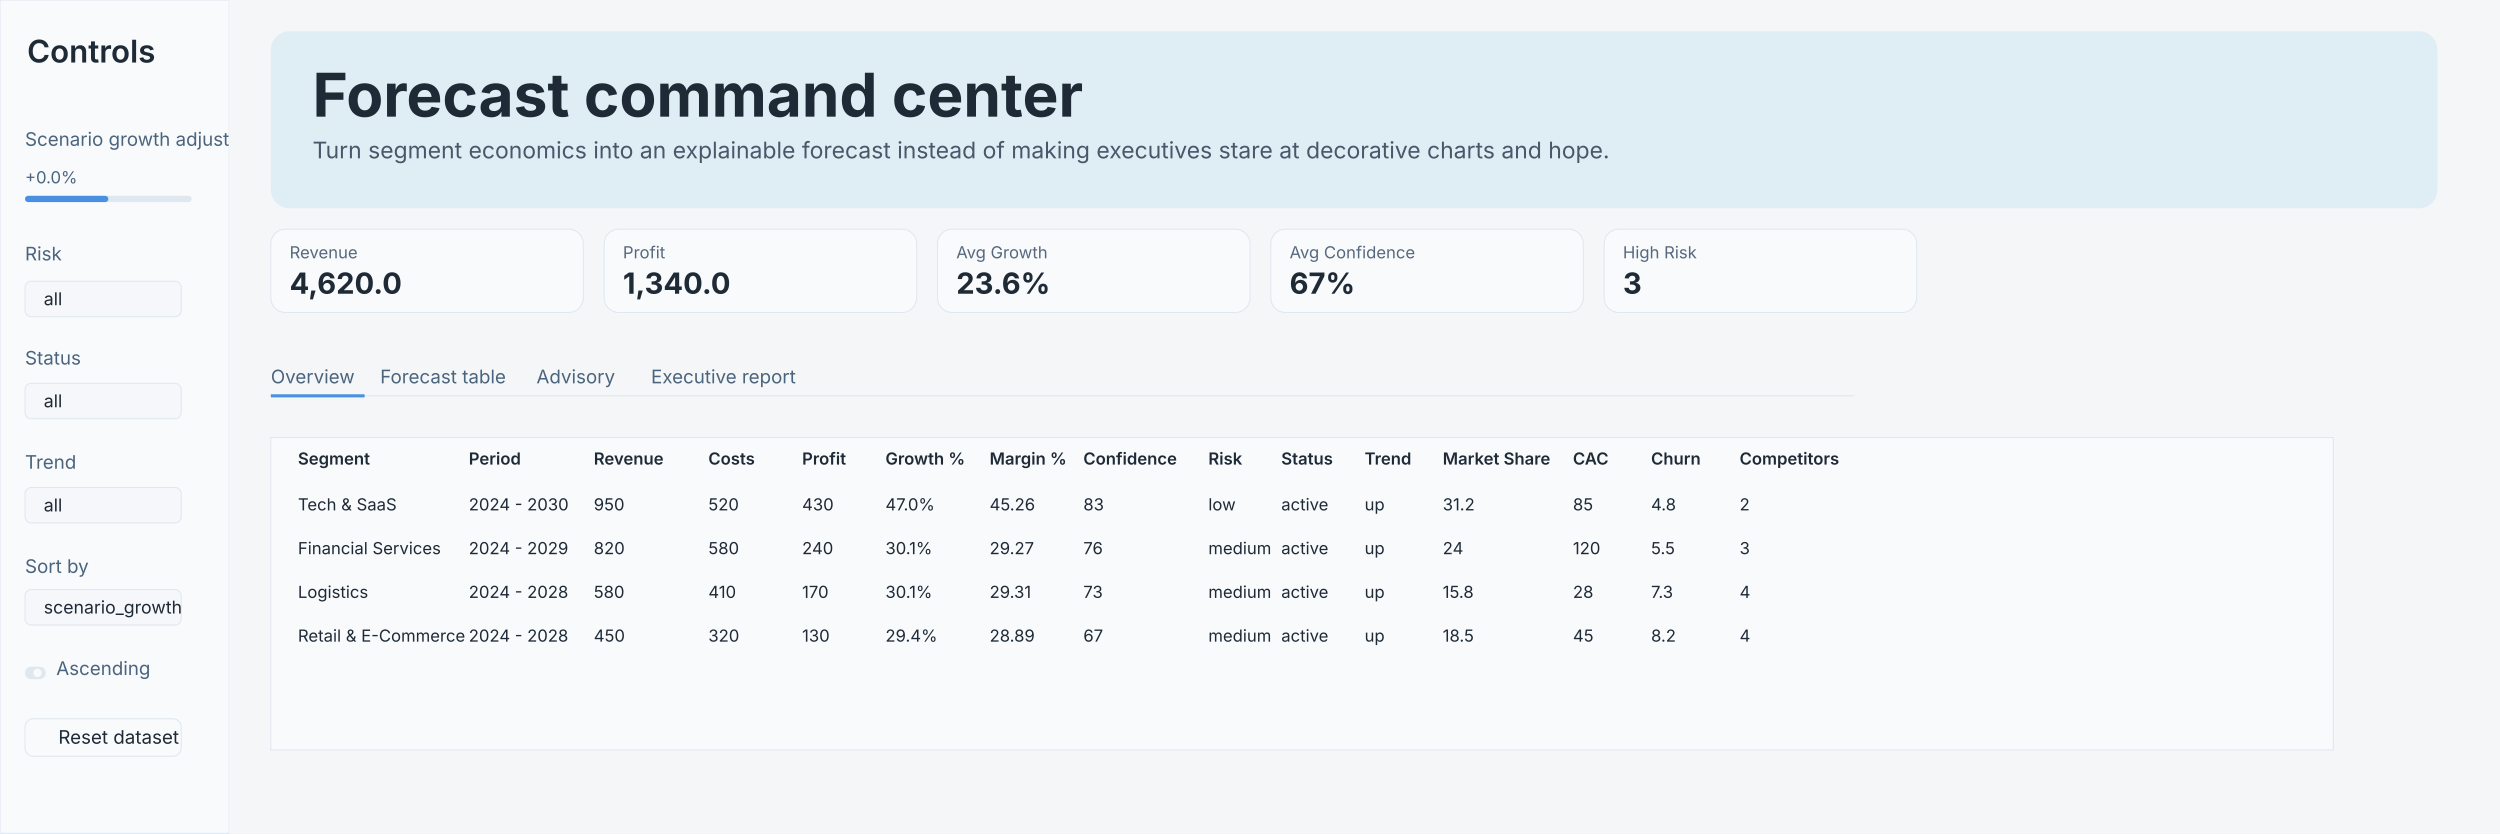
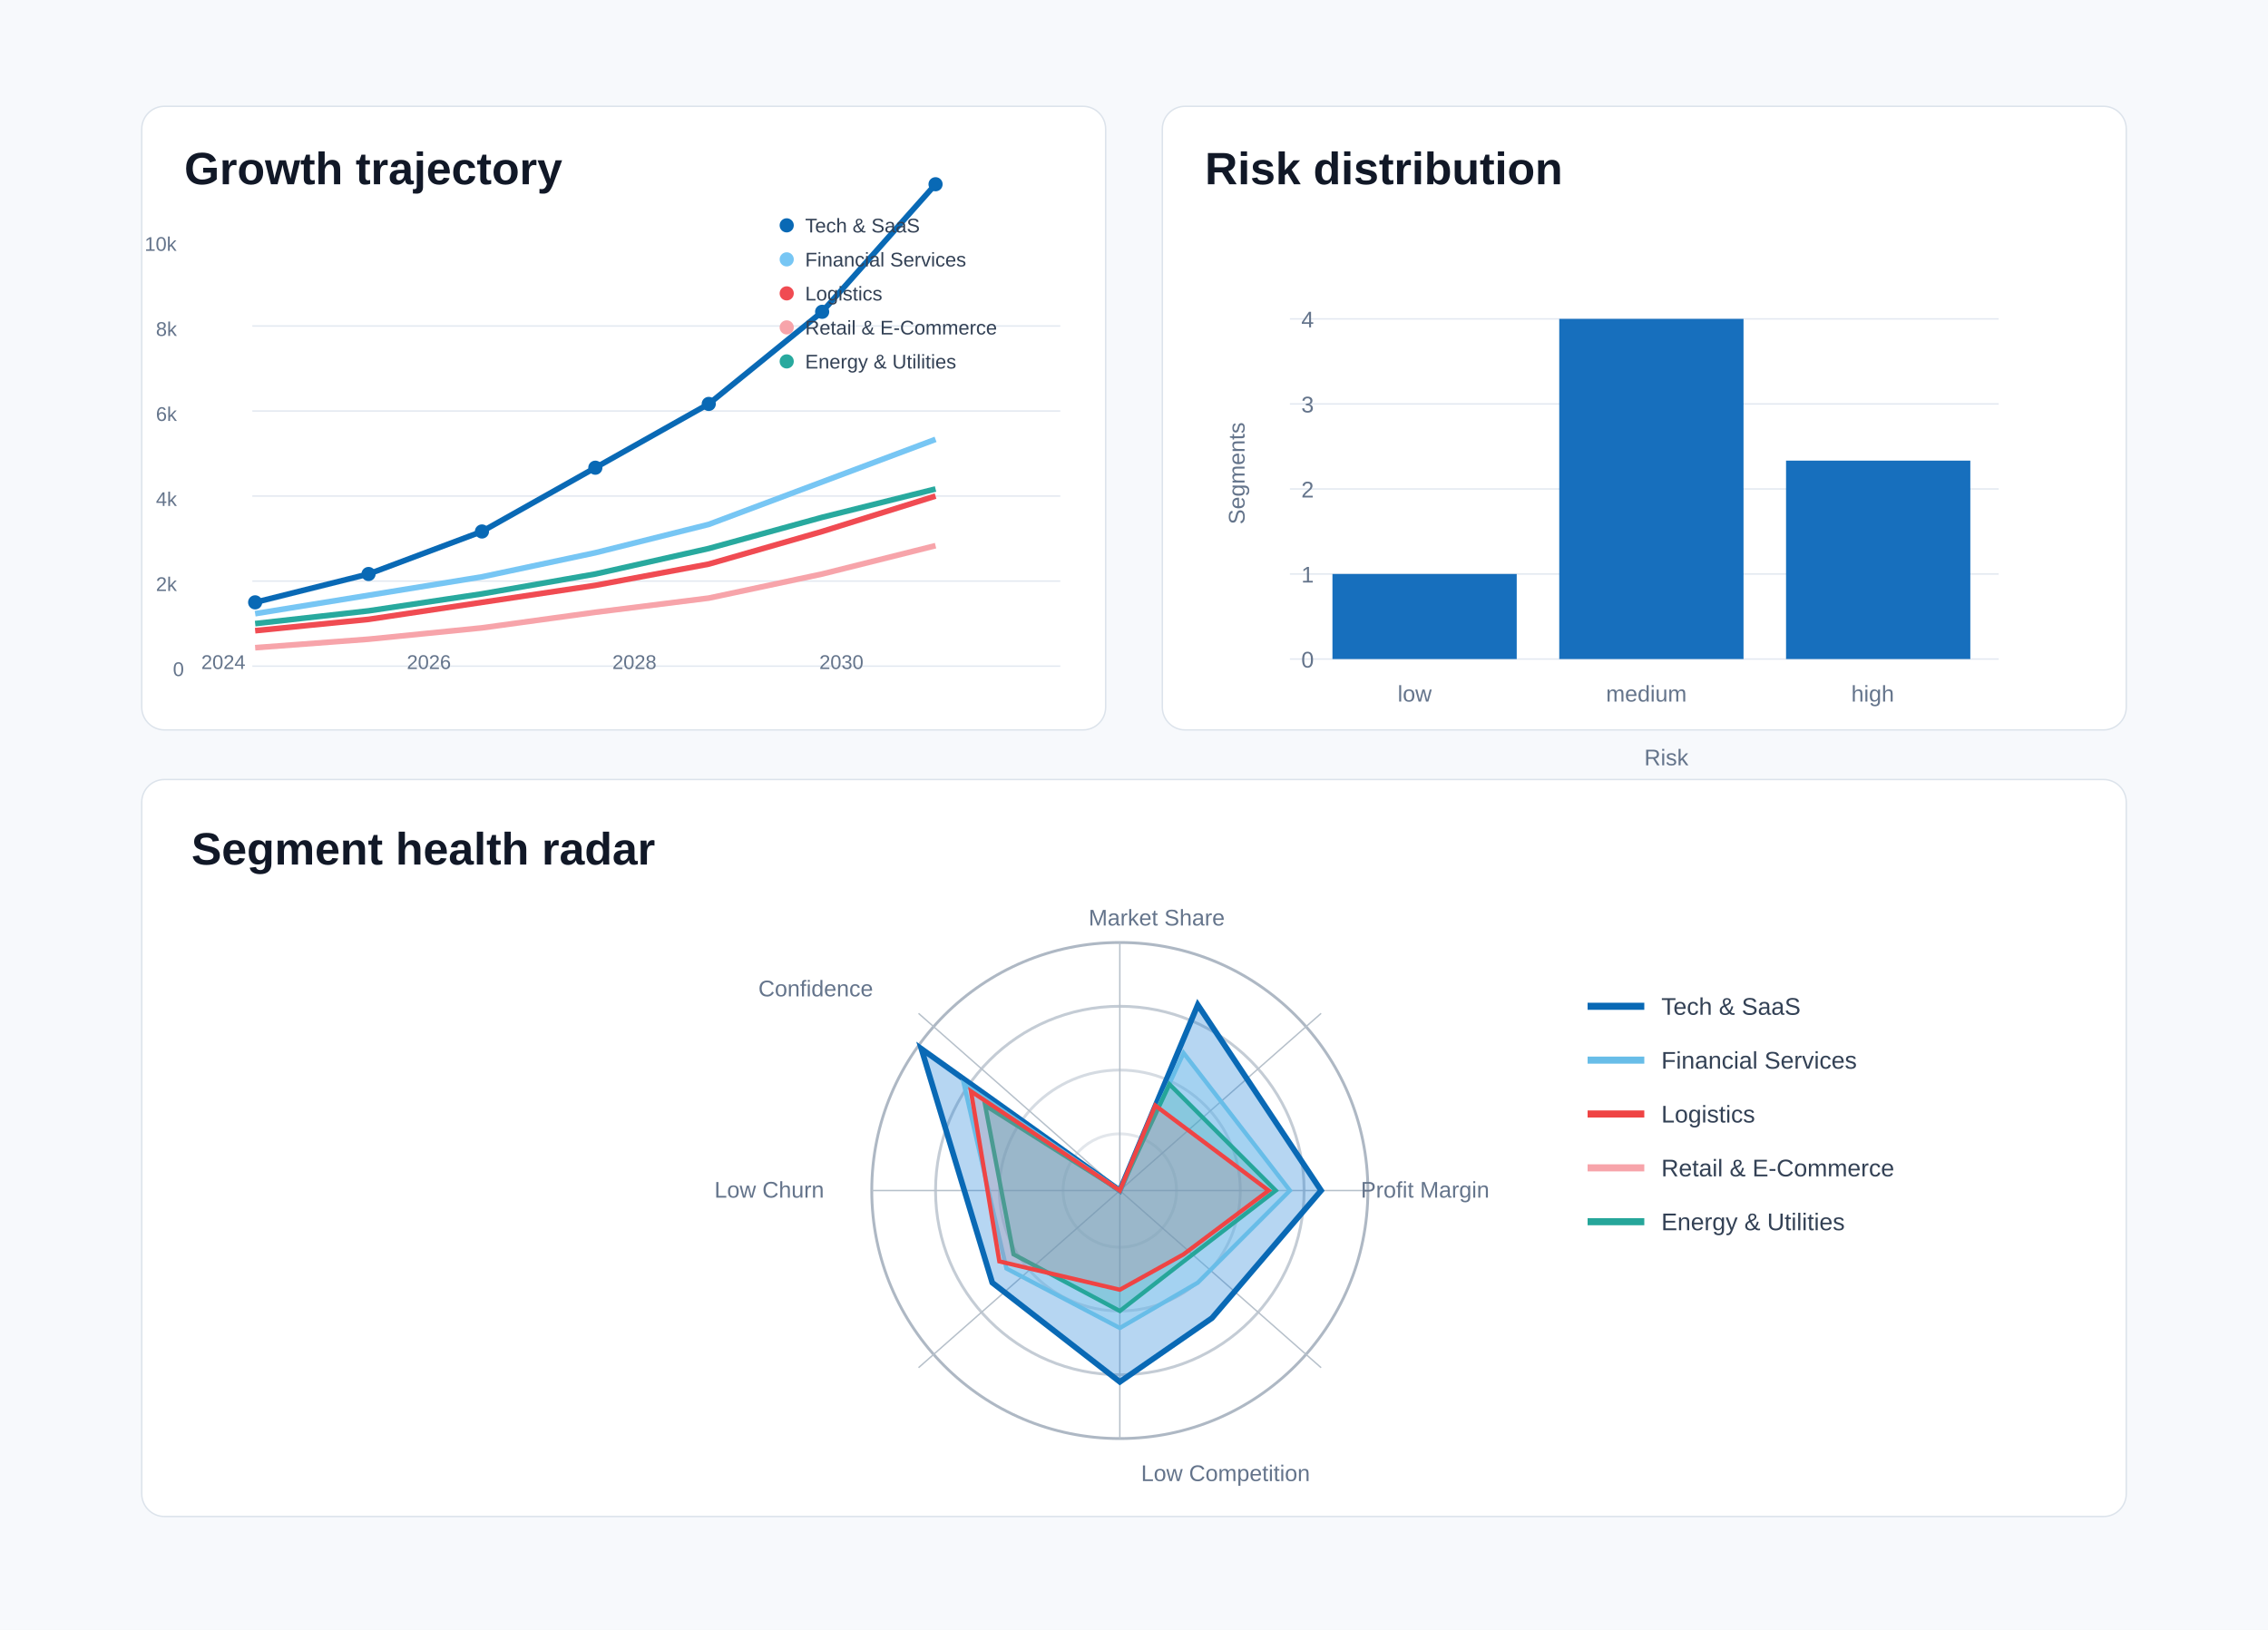
- <svg xmlns="http://www.w3.org/2000/svg" width="2400" height="800" viewBox="0 0 2400 800">
-   <rect width="2400" height="800" fill="#f5f6f8" />
-   <g font-family="Inter, Segoe UI, Arial, sans-serif">
-     <rect x="0" y="0" width="220" height="800" fill="#f8fafc" stroke="#dfe7ef" />
-     <text x="26" y="60" font-size="30" font-weight="600" fill="#1f2a37">Controls</text>
-     <text x="24" y="140" font-size="18" fill="#4b647d">Scenario growth adjustment</text>
-     <text x="24" y="176" font-size="16" fill="#4b647d">+0.0%</text>
-     <rect x="24" y="188" width="160" height="6" fill="#dfe7ef" rx="3" />
-     <rect x="24" y="188" width="80" height="6" fill="#4a90e2" rx="3" />
-     <text x="24" y="250" font-size="18" fill="#4b647d">Risk</text>
-     <rect x="24" y="270" width="150" height="34" fill="#f5f7fa" stroke="#dfe7ef" rx="6" />
-     <text x="42" y="293" font-size="17" fill="#1f2a37">all</text>
-     <text x="24" y="350" font-size="18" fill="#4b647d">Status</text>
-     <rect x="24" y="368" width="150" height="34" fill="#f5f7fa" stroke="#dfe7ef" rx="6" />
-     <text x="42" y="391" font-size="17" fill="#1f2a37">all</text>
-     <text x="24" y="450" font-size="18" fill="#4b647d">Trend</text>
-     <rect x="24" y="468" width="150" height="34" fill="#f5f7fa" stroke="#dfe7ef" rx="6" />
-     <text x="42" y="491" font-size="17" fill="#1f2a37">all</text>
-     <text x="24" y="550" font-size="18" fill="#4b647d">Sort by</text>
-     <rect x="24" y="566" width="150" height="34" fill="#f5f7fa" stroke="#dfe7ef" rx="6" />
-     <text x="42" y="589" font-size="17" fill="#1f2a37">scenario_growth</text>
-     <g transform="translate(24,640)">
-       <rect x="0" y="0" width="20" height="12" rx="6" fill="#dfe7ef" />
-       <circle cx="12" cy="6" r="4" fill="#f8fafc" />
+ <svg xmlns="http://www.w3.org/2000/svg" width="1600" height="1150" viewBox="0 0 1600 1150" role="img" aria-labelledby="title desc">
+   <rect width="1600" height="1150" fill="#f7f9fc" />
+   <g font-family="Arial, Helvetica, sans-serif" fill="#111827">
+     <g transform="translate(100 75)">
+       <rect width="680" height="440" rx="16" fill="#fff" stroke="#dce3eb" />
+       <text x="30" y="55" font-size="32" font-weight="700">Growth trajectory</text>
+       <g transform="translate(78 115)" stroke="#e2e8f0">
+         <line x1="0" y1="280" x2="570" y2="280" />
+         <line x1="0" y1="220" x2="570" y2="220" />
+         <line x1="0" y1="160" x2="570" y2="160" />
+         <line x1="0" y1="100" x2="570" y2="100" />
+         <line x1="0" y1="40" x2="570" y2="40" />
+       </g>
+       <g fill="#64748b" font-size="14">
+         <text x="42" y="397">2024</text>
+         <text x="187" y="397">2026</text>
+         <text x="332" y="397">2028</text>
+         <text x="478" y="397">2030</text>
+         <text x="22" y="402">0</text>
+         <text x="10" y="342">2k</text>
+         <text x="10" y="282">4k</text>
+         <text x="10" y="222">6k</text>
+         <text x="10" y="162">8k</text>
+         <text x="2" y="102">10k</text>
+       </g>
+       <polyline points="80,350 160,330 240,300 320,255 400,210 480,145 560,55" fill="none" stroke="#0969b5" stroke-width="4" />
+       <polyline points="80,358 160,345 240,332 320,315 400,295 480,265 560,235" fill="none" stroke="#77c6f4" stroke-width="4" />
+       <polyline points="80,370 160,362 240,350 320,338 400,323 480,300 560,275" fill="none" stroke="#f04b52" stroke-width="4" />
+       <polyline points="80,382 160,376 240,368 320,357 400,347 480,330 560,310" fill="none" stroke="#f7a4aa" stroke-width="4" />
+       <polyline points="80,365 160,356 240,344 320,330 400,312 480,290 560,270" fill="none" stroke="#28a99e" stroke-width="4" />
+       <g fill="#0969b5">
+         <circle cx="80" cy="350" r="5" />
+         <circle cx="160" cy="330" r="5" />
+         <circle cx="240" cy="300" r="5" />
+         <circle cx="320" cy="255" r="5" />
+         <circle cx="400" cy="210" r="5" />
+         <circle cx="480" cy="145" r="5" />
+         <circle cx="560" cy="55" r="5" />
+       </g>
+       <g font-size="14" fill="#334155">
+         <circle cx="455" cy="84" r="5" fill="#0969b5" />
+         <text x="468" y="89">Tech &amp; SaaS</text>
+         <circle cx="455" cy="108" r="5" fill="#77c6f4" />
+         <text x="468" y="113">Financial Services</text>
+         <circle cx="455" cy="132" r="5" fill="#f04b52" />
+         <text x="468" y="137">Logistics</text>
+         <circle cx="455" cy="156" r="5" fill="#f7a4aa" />
+         <text x="468" y="161">Retail &amp; E-Commerce</text>
+         <circle cx="455" cy="180" r="5" fill="#28a99e" />
+         <text x="468" y="185">Energy &amp; Utilities</text>
+       </g>
    </g>
-     <text x="54" y="648" font-size="18" fill="#4b647d">Ascending</text>
-     <rect x="24" y="690" width="150" height="36" fill="#f8fafc" stroke="#dfe7ef" rx="8" />
-     <text x="56" y="714" font-size="18" fill="#1f2a37">Reset dataset</text>
-     <g transform="translate(220,0)">
-       <rect x="0" y="0" width="2180" height="800" fill="#f5f6f8" />
-       <g transform="translate(40,30)">
-         <rect x="0" y="0" width="2080" height="170" rx="18" fill="#dfeef4" />
-         <text x="40" y="82" font-size="58" font-weight="700" fill="#1f2a37">Forecast command center</text>
-         <text x="40" y="122" font-size="22" fill="#48576a">Turn segment economics into an explainable forecast instead of making executives stare at decorative charts and hope.</text>
+     <g transform="translate(820 75)">
+       <rect width="680" height="440" rx="16" fill="#fff" stroke="#dce3eb" />
+       <text x="30" y="55" font-size="32" font-weight="700">Risk distribution</text>
+       <g transform="translate(90 110)">
+         <g stroke="#e2e8f0">
+           <line x1="0" y1="280" x2="500" y2="280" />
+           <line x1="0" y1="220" x2="500" y2="220" />
+           <line x1="0" y1="160" x2="500" y2="160" />
+           <line x1="0" y1="100" x2="500" y2="100" />
+           <line x1="0" y1="40" x2="500" y2="40" />
+         </g>
+         <g fill="#176fbd">
+           <rect x="30" y="220" width="130" height="60" />
+           <rect x="190" y="40" width="130" height="240" />
+           <rect x="350" y="140" width="130" height="140" />
+         </g>
+         <g fill="#64748b" font-size="16">
+           <text x="76" y="310">low</text>
+           <text x="223" y="310">medium</text>
+           <text x="396" y="310">high</text>
+           <text x="8" y="286">0</text>
+           <text x="8" y="226">1</text>
+           <text x="8" y="166">2</text>
+           <text x="8" y="106">3</text>
+           <text x="8" y="46">4</text>
+           <text x="250" y="355">Risk</text>
+           <text transform="translate(-32 185) rotate(-90)">Segments</text>
+         </g>
      </g>
-       <g transform="translate(40,220)">
-         <rect x="0" y="0" width="300" height="80" rx="14" fill="#f8fafc" stroke="#dfe7ef" />
-         <text x="18" y="28" font-size="16" fill="#57687d">Revenue</text>
-         <text x="18" y="62" font-size="28" font-weight="700" fill="#1f2a37">4,620.0</text>
-         <rect x="320" y="0" width="300" height="80" rx="14" fill="#f8fafc" stroke="#dfe7ef" />
-         <text x="338" y="28" font-size="16" fill="#57687d">Profit</text>
-         <text x="338" y="62" font-size="28" font-weight="700" fill="#1f2a37">1,340.0</text>
-         <rect x="640" y="0" width="300" height="80" rx="14" fill="#f8fafc" stroke="#dfe7ef" />
-         <text x="658" y="28" font-size="16" fill="#57687d">Avg Growth</text>
-         <text x="658" y="62" font-size="28" font-weight="700" fill="#1f2a37">23.6%</text>
-         <rect x="960" y="0" width="300" height="80" rx="14" fill="#f8fafc" stroke="#dfe7ef" />
-         <text x="978" y="28" font-size="16" fill="#57687d">Avg Confidence</text>
-         <text x="978" y="62" font-size="28" font-weight="700" fill="#1f2a37">67%</text>
-         <rect x="1280" y="0" width="300" height="80" rx="14" fill="#f8fafc" stroke="#dfe7ef" />
-         <text x="1298" y="28" font-size="16" fill="#57687d">High Risk</text>
-         <text x="1298" y="62" font-size="28" font-weight="700" fill="#1f2a37">3</text>
+     </g>
+     <g transform="translate(100 550)">
+       <rect width="1400" height="520" rx="16" fill="#fff" stroke="#dce3eb" />
+       <text x="35" y="60" font-size="32" font-weight="700">Segment health radar</text>
+       <g transform="translate(390 85)">
+         <circle cx="300" cy="205" r="175" fill="none" stroke="#aeb8c4" stroke-width="2" />
+         <circle cx="300" cy="205" r="130" fill="none" stroke="#c4ccd5" stroke-width="2" />
+         <circle cx="300" cy="205" r="85" fill="none" stroke="#d5dbe2" stroke-width="2" />
+         <circle cx="300" cy="205" r="40" fill="none" stroke="#e2e6eb" stroke-width="2" />
+         <line x1="300" y1="30" x2="300" y2="380" stroke="#b6c0ca" />
+         <line x1="125" y1="205" x2="475" y2="205" stroke="#b6c0ca" />
+         <line x1="158" y1="80" x2="442" y2="330" stroke="#b6c0ca" />
+         <line x1="158" y1="330" x2="442" y2="80" stroke="#b6c0ca" />
+         <polygon points="300,205 355,74 442,205 365,295 300,340 210,270 160,105" fill="#1c7ed6" fill-opacity=".32" stroke="#0969b5" stroke-width="4" />
+         <polygon points="300,205 345,108 420,205 355,270 300,302 220,260 190,130" fill="#70c8f2" fill-opacity=".25" stroke="#68bde8" stroke-width="3" />
+         <polygon points="300,205 335,130 410,205 345,255 300,290 225,250 205,145" fill="#26a69a" fill-opacity=".22" stroke="#26a69a" stroke-width="3" />
+         <polygon points="300,205 325,145 405,205 345,250 300,275 215,255 195,135" fill="#f16b72" fill-opacity=".18" stroke="#ef4444" stroke-width="3" />
+         <g fill="#64748b" font-size="16">
+           <text x="278" y="18">Market Share</text>
+           <text x="470" y="210">Profit Margin</text>
+           <text x="315" y="410">Low Competition</text>
+           <text x="14" y="210">Low Churn</text>
+           <text x="45" y="68">Confidence</text>
+         </g>
      </g>
-       <g transform="translate(40,340)">
-         <text x="0" y="28" font-size="18" fill="#4b647d">Overview</text>
-         <text x="105" y="28" font-size="18" fill="#4b647d">Forecast table</text>
-         <text x="255" y="28" font-size="18" fill="#4b647d">Advisory</text>
-         <text x="365" y="28" font-size="18" fill="#4b647d">Executive report</text>
-         <line x1="0" y1="40" x2="1520" y2="40" stroke="#dfe7ef" />
-         <line x1="0" y1="40" x2="90" y2="40" stroke="#4a90e2" stroke-width="3" />
-       </g>
-       <g transform="translate(40,420)">
-         <rect x="0" y="0" width="1980" height="300" fill="#f8fafc" stroke="#dfe7ef" />
-         <g fill="#1f2a37" font-size="16" font-weight="600">
-           <text x="26" y="26">Segment</text>
-           <text x="190" y="26">Period</text>
-           <text x="310" y="26">Revenue</text>
-           <text x="420" y="26">Costs</text>
-           <text x="510" y="26">Profit</text>
-           <text x="590" y="26">Growth %</text>
-           <text x="690" y="26">Margin %</text>
-           <text x="780" y="26">Confidence</text>
-           <text x="900" y="26">Risk</text>
-           <text x="970" y="26">Status</text>
-           <text x="1050" y="26">Trend</text>
-           <text x="1125" y="26">Market Share</text>
-           <text x="1250" y="26">CAC</text>
-           <text x="1325" y="26">Churn</text>
-           <text x="1410" y="26">Competitors</text>
-         </g>
-         <g fill="#1f2a37" font-size="16">
-           <text x="26" y="70">Tech &amp; SaaS</text>
-           <text x="190" y="70">2024 - 2030</text>
-           <text x="310" y="70">950</text>
-           <text x="420" y="70">520</text>
-           <text x="510" y="70">430</text>
-           <text x="590" y="70">47.0%</text>
-           <text x="690" y="70">45.26</text>
-           <text x="780" y="70">83</text>
-           <text x="900" y="70">low</text>
-           <text x="970" y="70">active</text>
-           <text x="1050" y="70">up</text>
-           <text x="1125" y="70">31.2</text>
-           <text x="1250" y="70">85</text>
-           <text x="1325" y="70">4.8</text>
-           <text x="1410" y="70">2</text>
-           <text x="26" y="112">Financial Services</text>
-           <text x="190" y="112">2024 - 2029</text>
-           <text x="310" y="112">820</text>
-           <text x="420" y="112">580</text>
-           <text x="510" y="112">240</text>
-           <text x="590" y="112">30.1%</text>
-           <text x="690" y="112">29.27</text>
-           <text x="780" y="112">76</text>
-           <text x="900" y="112">medium</text>
-           <text x="970" y="112">active</text>
-           <text x="1050" y="112">up</text>
-           <text x="1125" y="112">24</text>
-           <text x="1250" y="112">120</text>
-           <text x="1325" y="112">5.5</text>
-           <text x="1410" y="112">3</text>
-           <text x="26" y="154">Logistics</text>
-           <text x="190" y="154">2024 - 2028</text>
-           <text x="310" y="154">580</text>
-           <text x="420" y="154">410</text>
-           <text x="510" y="154">170</text>
-           <text x="590" y="154">30.1%</text>
-           <text x="690" y="154">29.31</text>
-           <text x="780" y="154">73</text>
-           <text x="900" y="154">medium</text>
-           <text x="970" y="154">active</text>
-           <text x="1050" y="154">up</text>
-           <text x="1125" y="154">15.8</text>
-           <text x="1250" y="154">28</text>
-           <text x="1325" y="154">7.3</text>
-           <text x="1410" y="154">4</text>
-           <text x="26" y="196">Retail &amp; E-Commerce</text>
-           <text x="190" y="196">2024 - 2028</text>
-           <text x="310" y="196">450</text>
-           <text x="420" y="196">320</text>
-           <text x="510" y="196">130</text>
-           <text x="590" y="196">29.4%</text>
-           <text x="690" y="196">28.89</text>
-           <text x="780" y="196">67</text>
-           <text x="900" y="196">medium</text>
-           <text x="970" y="196">active</text>
-           <text x="1050" y="196">up</text>
-           <text x="1125" y="196">18.5</text>
-           <text x="1250" y="196">45</text>
-           <text x="1325" y="196">8.2</text>
-           <text x="1410" y="196">4</text>
-         </g>
+       <g font-size="17" fill="#334155">
+         <line x1="1020" y1="160" x2="1060" y2="160" stroke="#0969b5" stroke-width="5" />
+         <text x="1072" y="166">Tech &amp; SaaS</text>
+         <line x1="1020" y1="198" x2="1060" y2="198" stroke="#68bde8" stroke-width="5" />
+         <text x="1072" y="204">Financial Services</text>
+         <line x1="1020" y1="236" x2="1060" y2="236" stroke="#ef4444" stroke-width="5" />
+         <text x="1072" y="242">Logistics</text>
+         <line x1="1020" y1="274" x2="1060" y2="274" stroke="#f7a4aa" stroke-width="5" />
+         <text x="1072" y="280">Retail &amp; E-Commerce</text>
+         <line x1="1020" y1="312" x2="1060" y2="312" stroke="#26a69a" stroke-width="5" />
+         <text x="1072" y="318">Energy &amp; Utilities</text>
      </g>
    </g>
  </g>
</svg>
